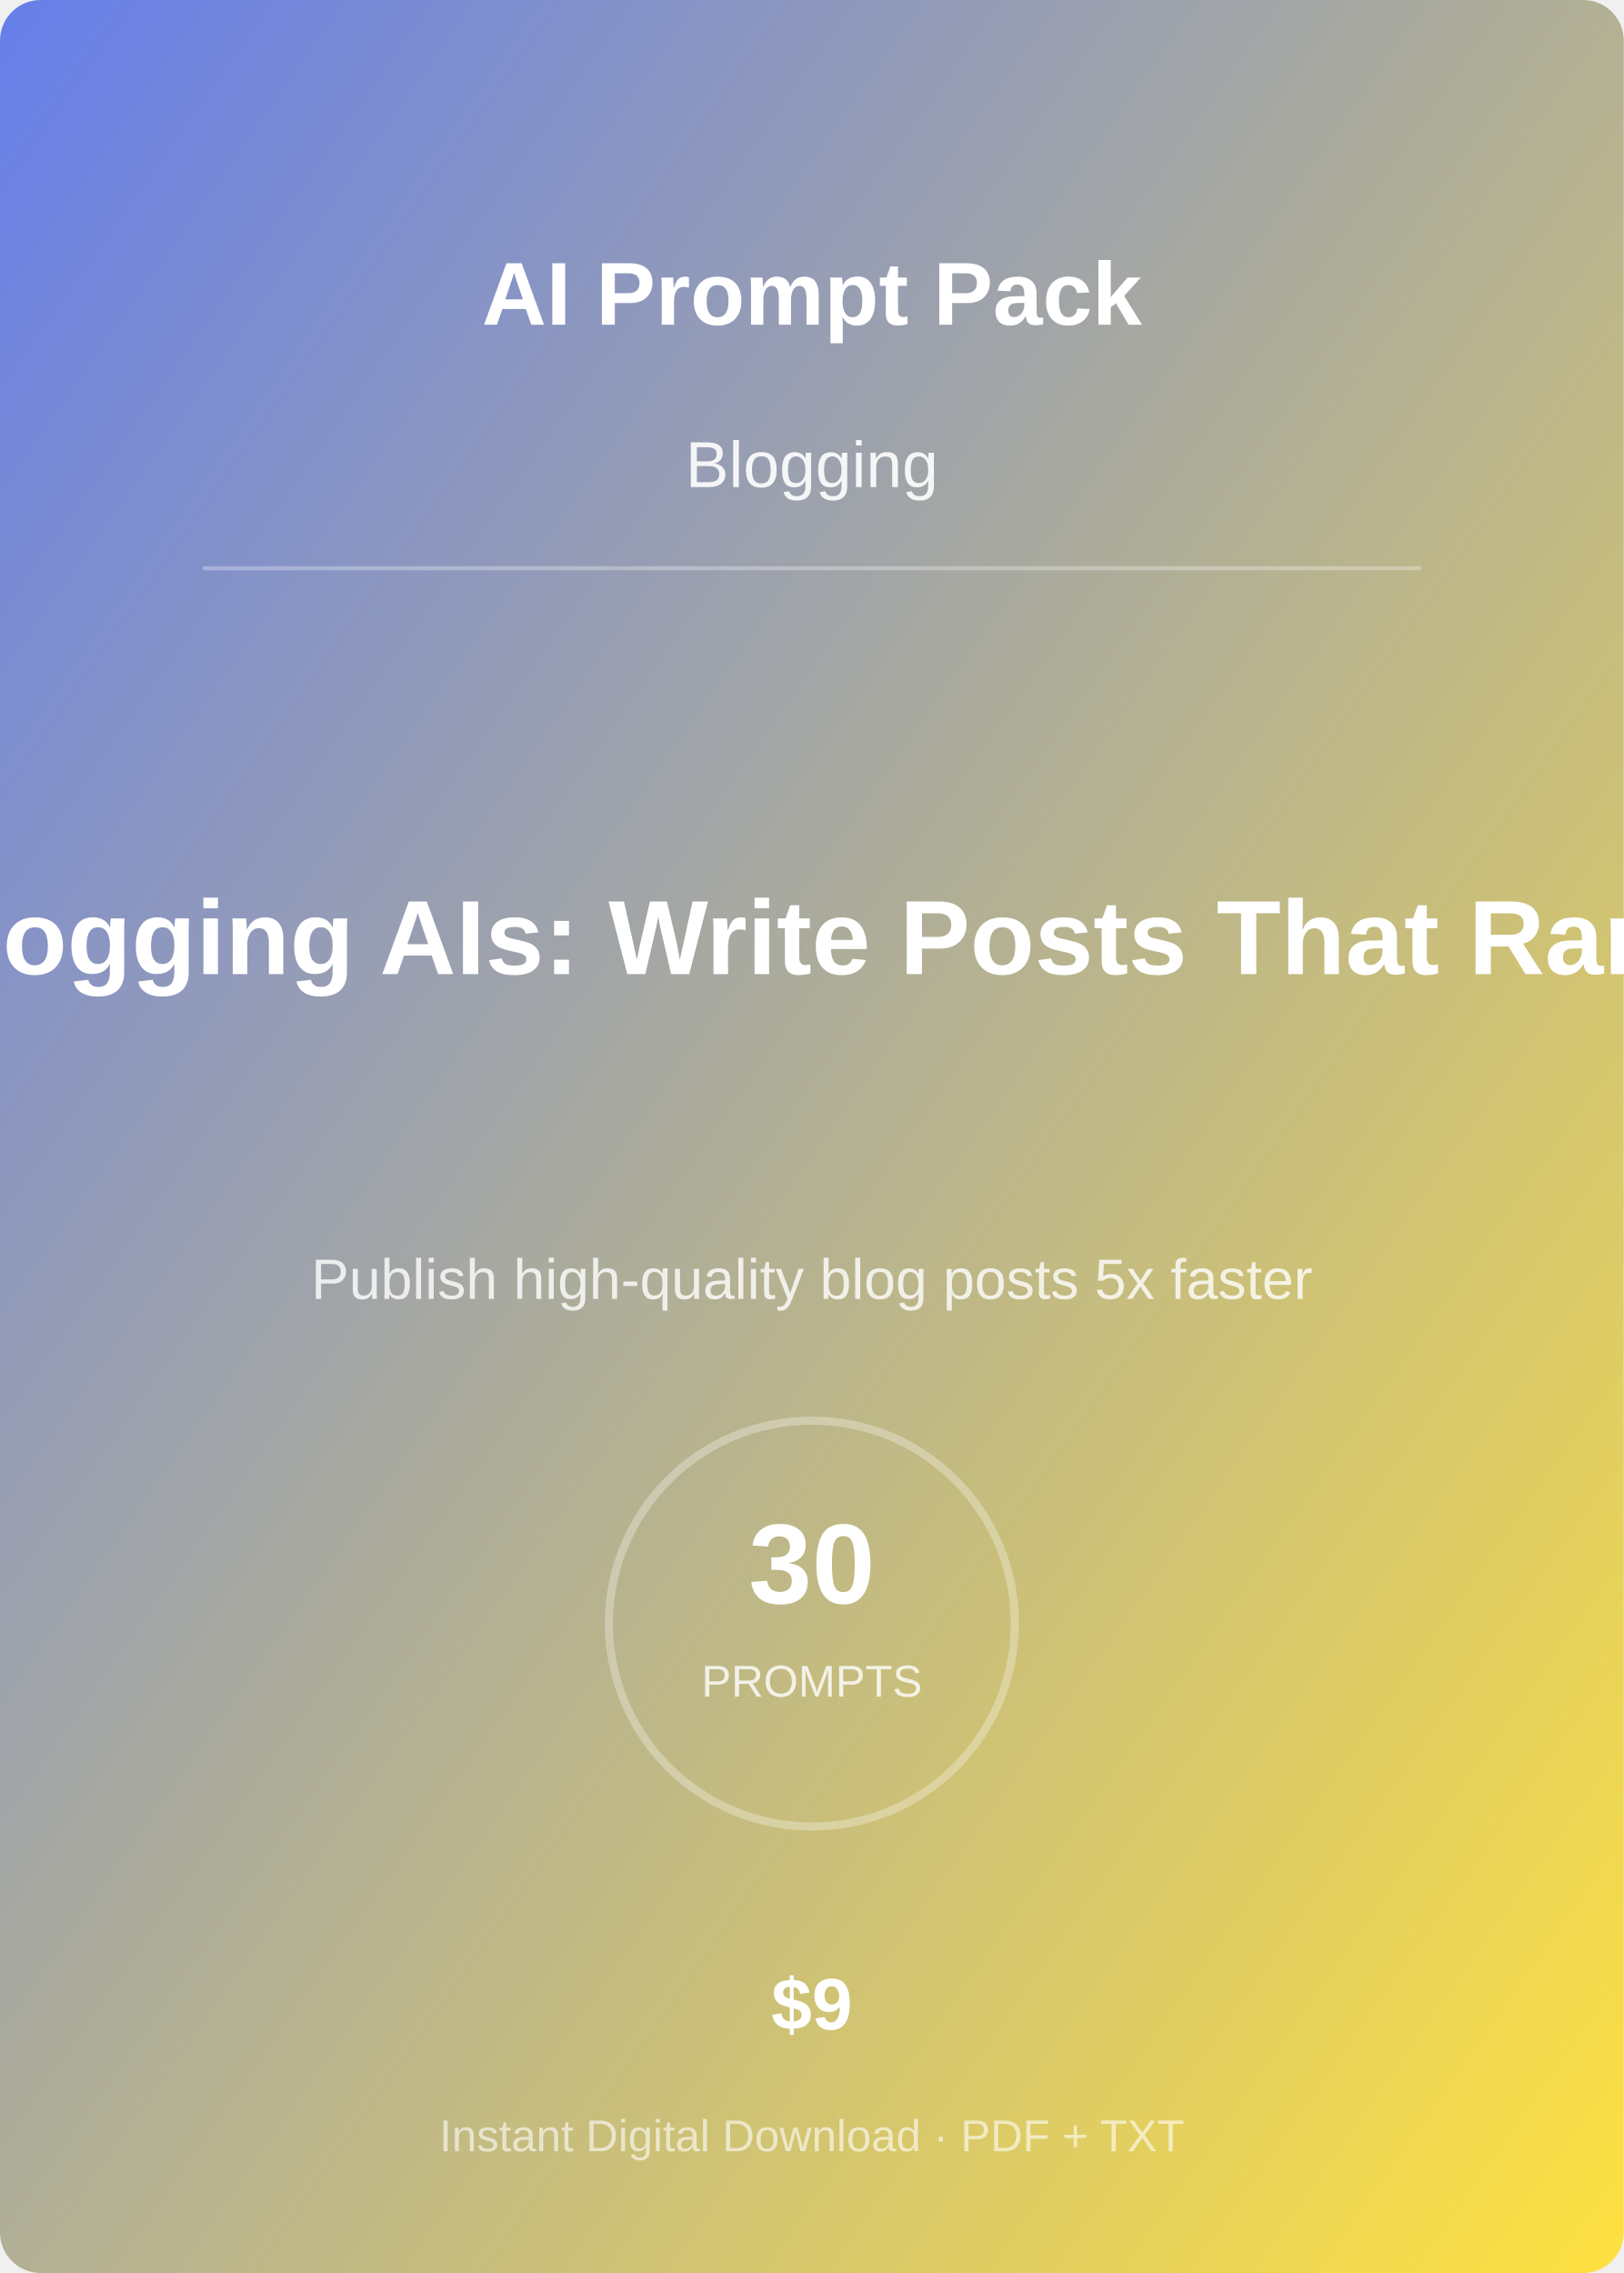
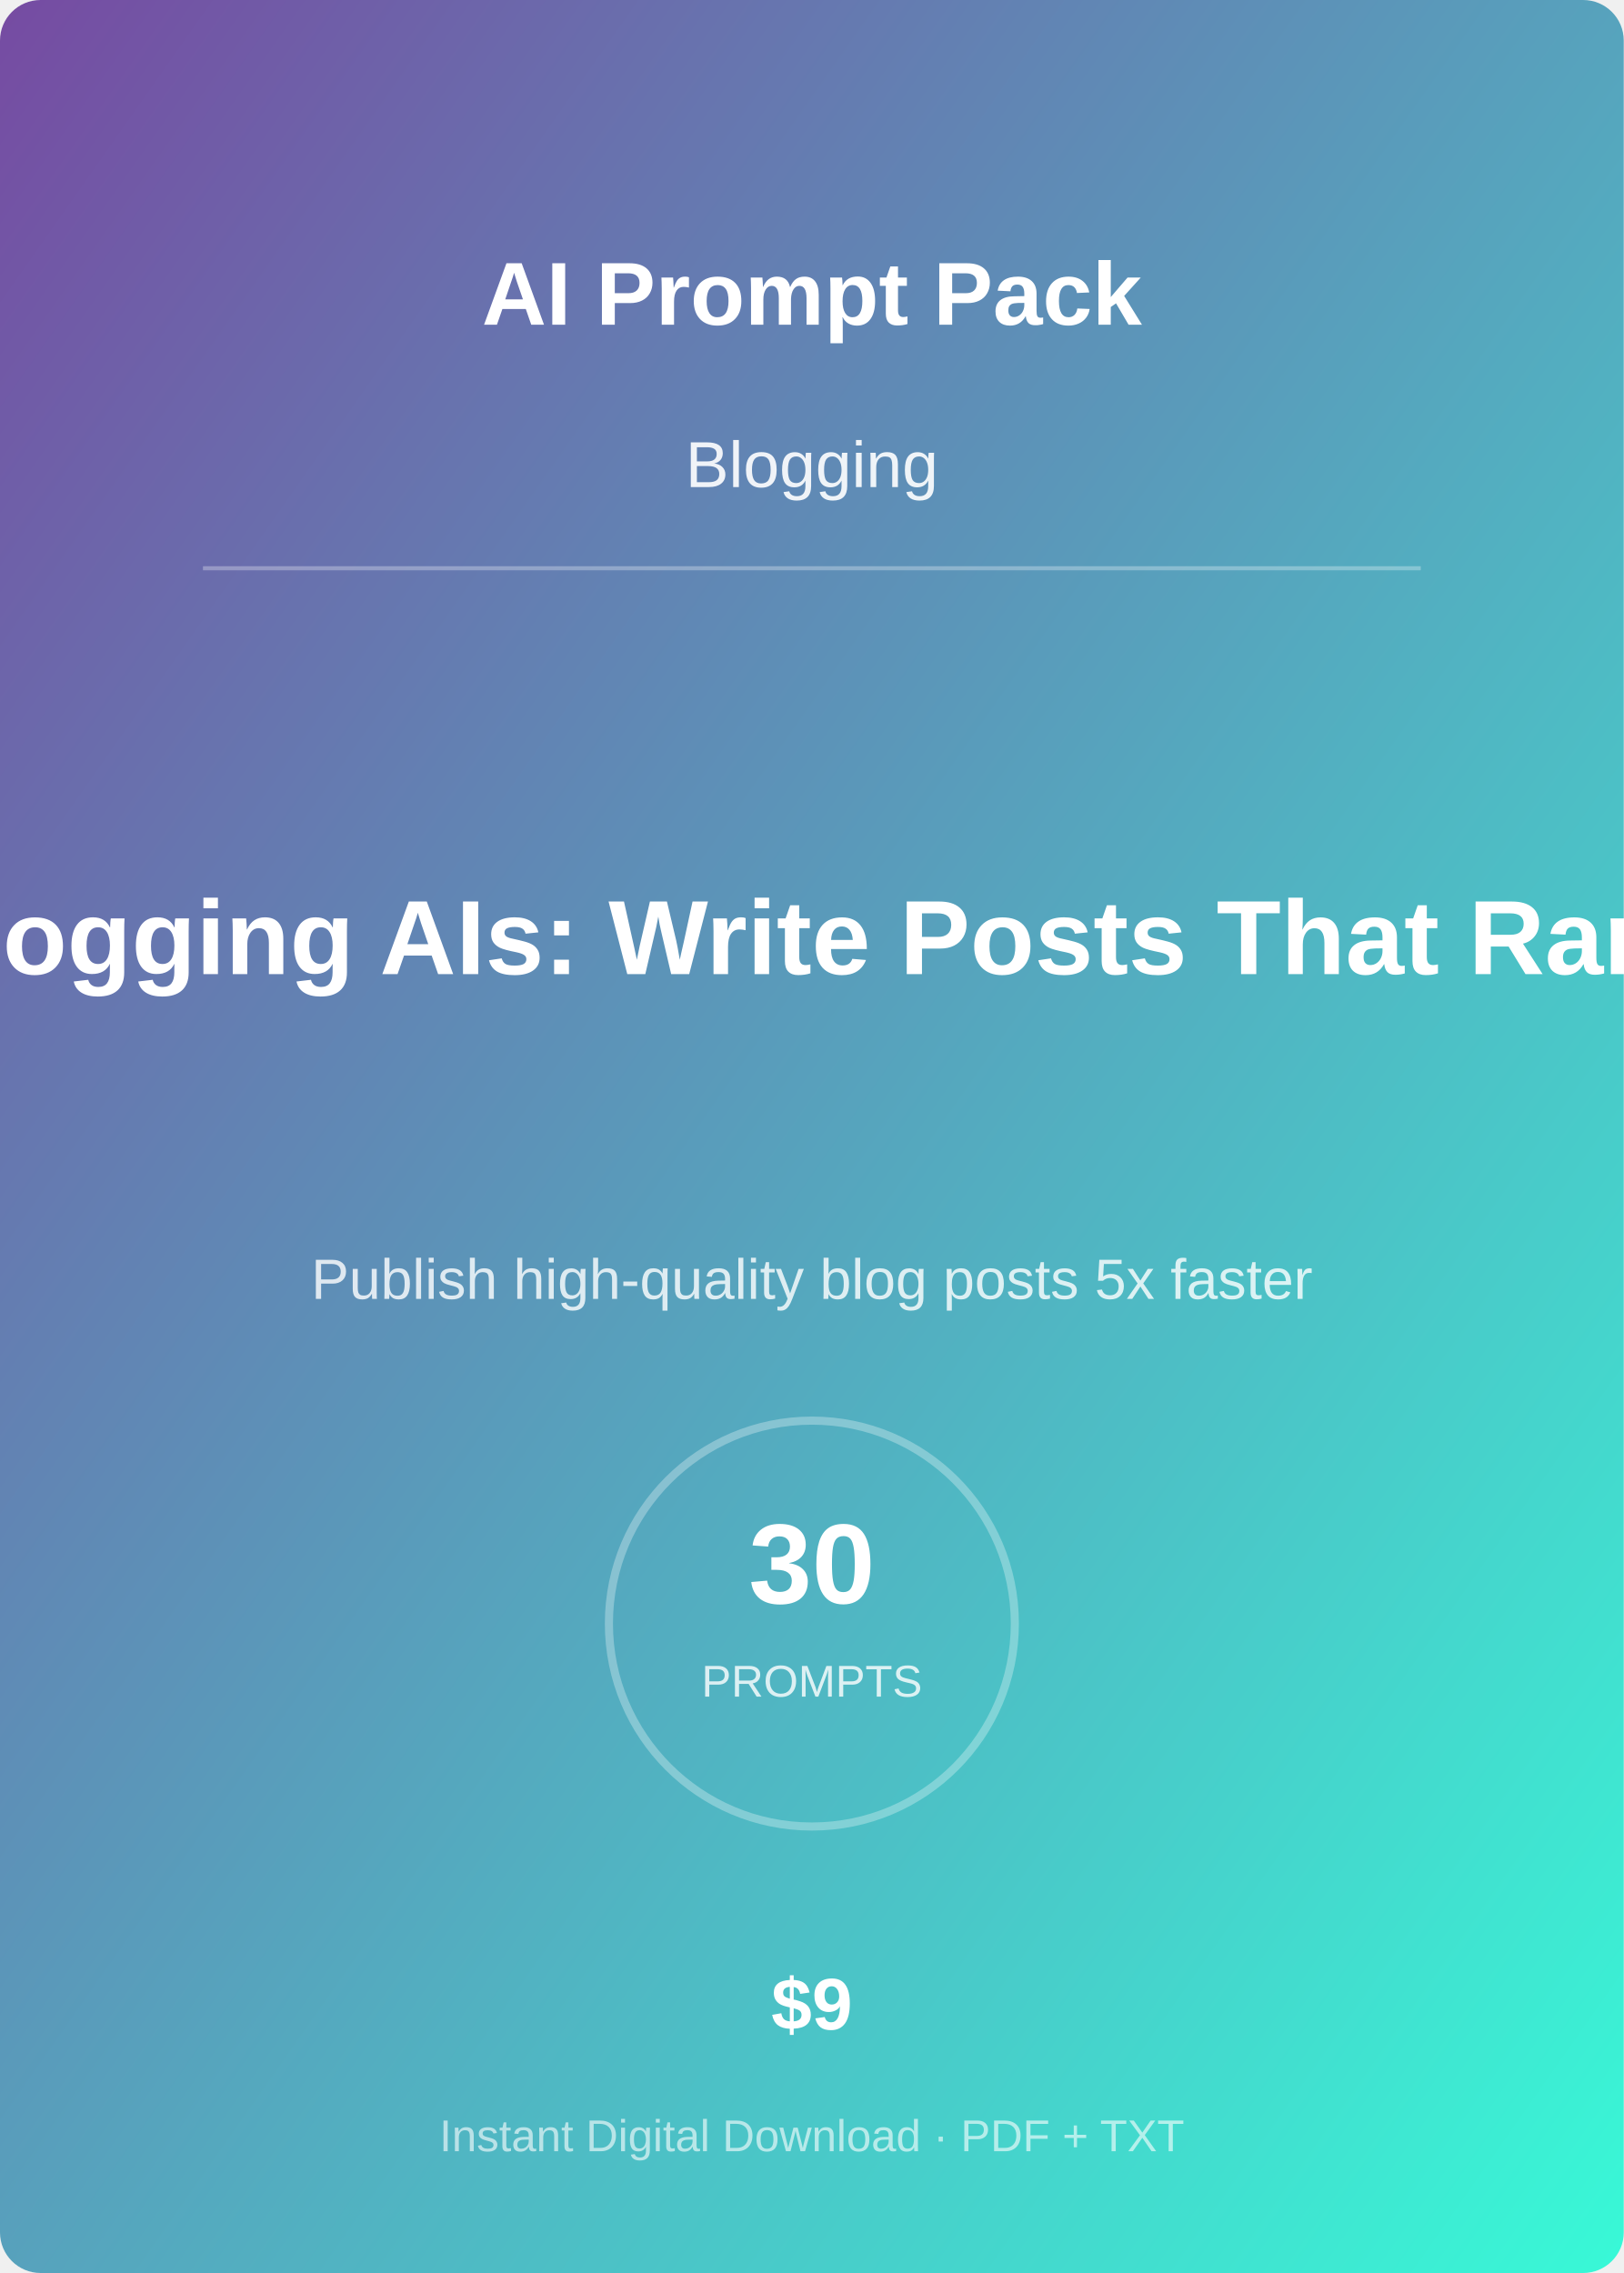
<svg xmlns="http://www.w3.org/2000/svg" viewBox="0 0 400 560">
  <defs>
    <linearGradient id="bg" x1="0%" y1="0%" x2="100%" y2="100%">
-       <stop offset="0%" style="stop-color:#667eea" />
-       <stop offset="100%" style="stop-color:#fee140" />
+       <stop offset="0%" style="stop-color:#764ba2" />
+       <stop offset="100%" style="stop-color:#38f9d7" />
    </linearGradient>
  </defs>
  <rect width="400" height="560" fill="url(#bg)" rx="10" />
  <text x="200" y="80" text-anchor="middle" font-family="Arial,sans-serif" font-size="22" font-weight="bold" fill="#fff">AI Prompt Pack</text>
  <text x="200" y="120" text-anchor="middle" font-family="Arial,sans-serif" font-size="16" fill="#fff" opacity="0.9">Blogging</text>
  <line x1="50" y1="140" x2="350" y2="140" stroke="#fff" stroke-width="1" opacity="0.3" />
  <text x="200" y="240" text-anchor="middle" font-family="Arial,sans-serif" font-size="26" font-weight="bold" fill="#fff">Blogging AIs: Write Posts That Rank</text>
  <text x="200" y="320" text-anchor="middle" font-family="Arial,sans-serif" font-size="14" fill="#fff" opacity="0.8">Publish high-quality blog posts 5x faster</text>
  <circle cx="200" cy="400" r="50" fill="none" stroke="#fff" stroke-width="2" opacity="0.3" />
  <text x="200" y="395" text-anchor="middle" font-family="Arial,sans-serif" font-size="28" font-weight="bold" fill="#fff">30</text>
  <text x="200" y="418" text-anchor="middle" font-family="Arial,sans-serif" font-size="11" fill="#fff" opacity="0.8">PROMPTS</text>
  <text x="200" y="500" text-anchor="middle" font-family="Arial,sans-serif" font-size="18" font-weight="bold" fill="#fff">$9</text>
  <text x="200" y="530" text-anchor="middle" font-family="Arial,sans-serif" font-size="11" fill="#fff" opacity="0.6">Instant Digital Download · PDF + TXT</text>
</svg>
